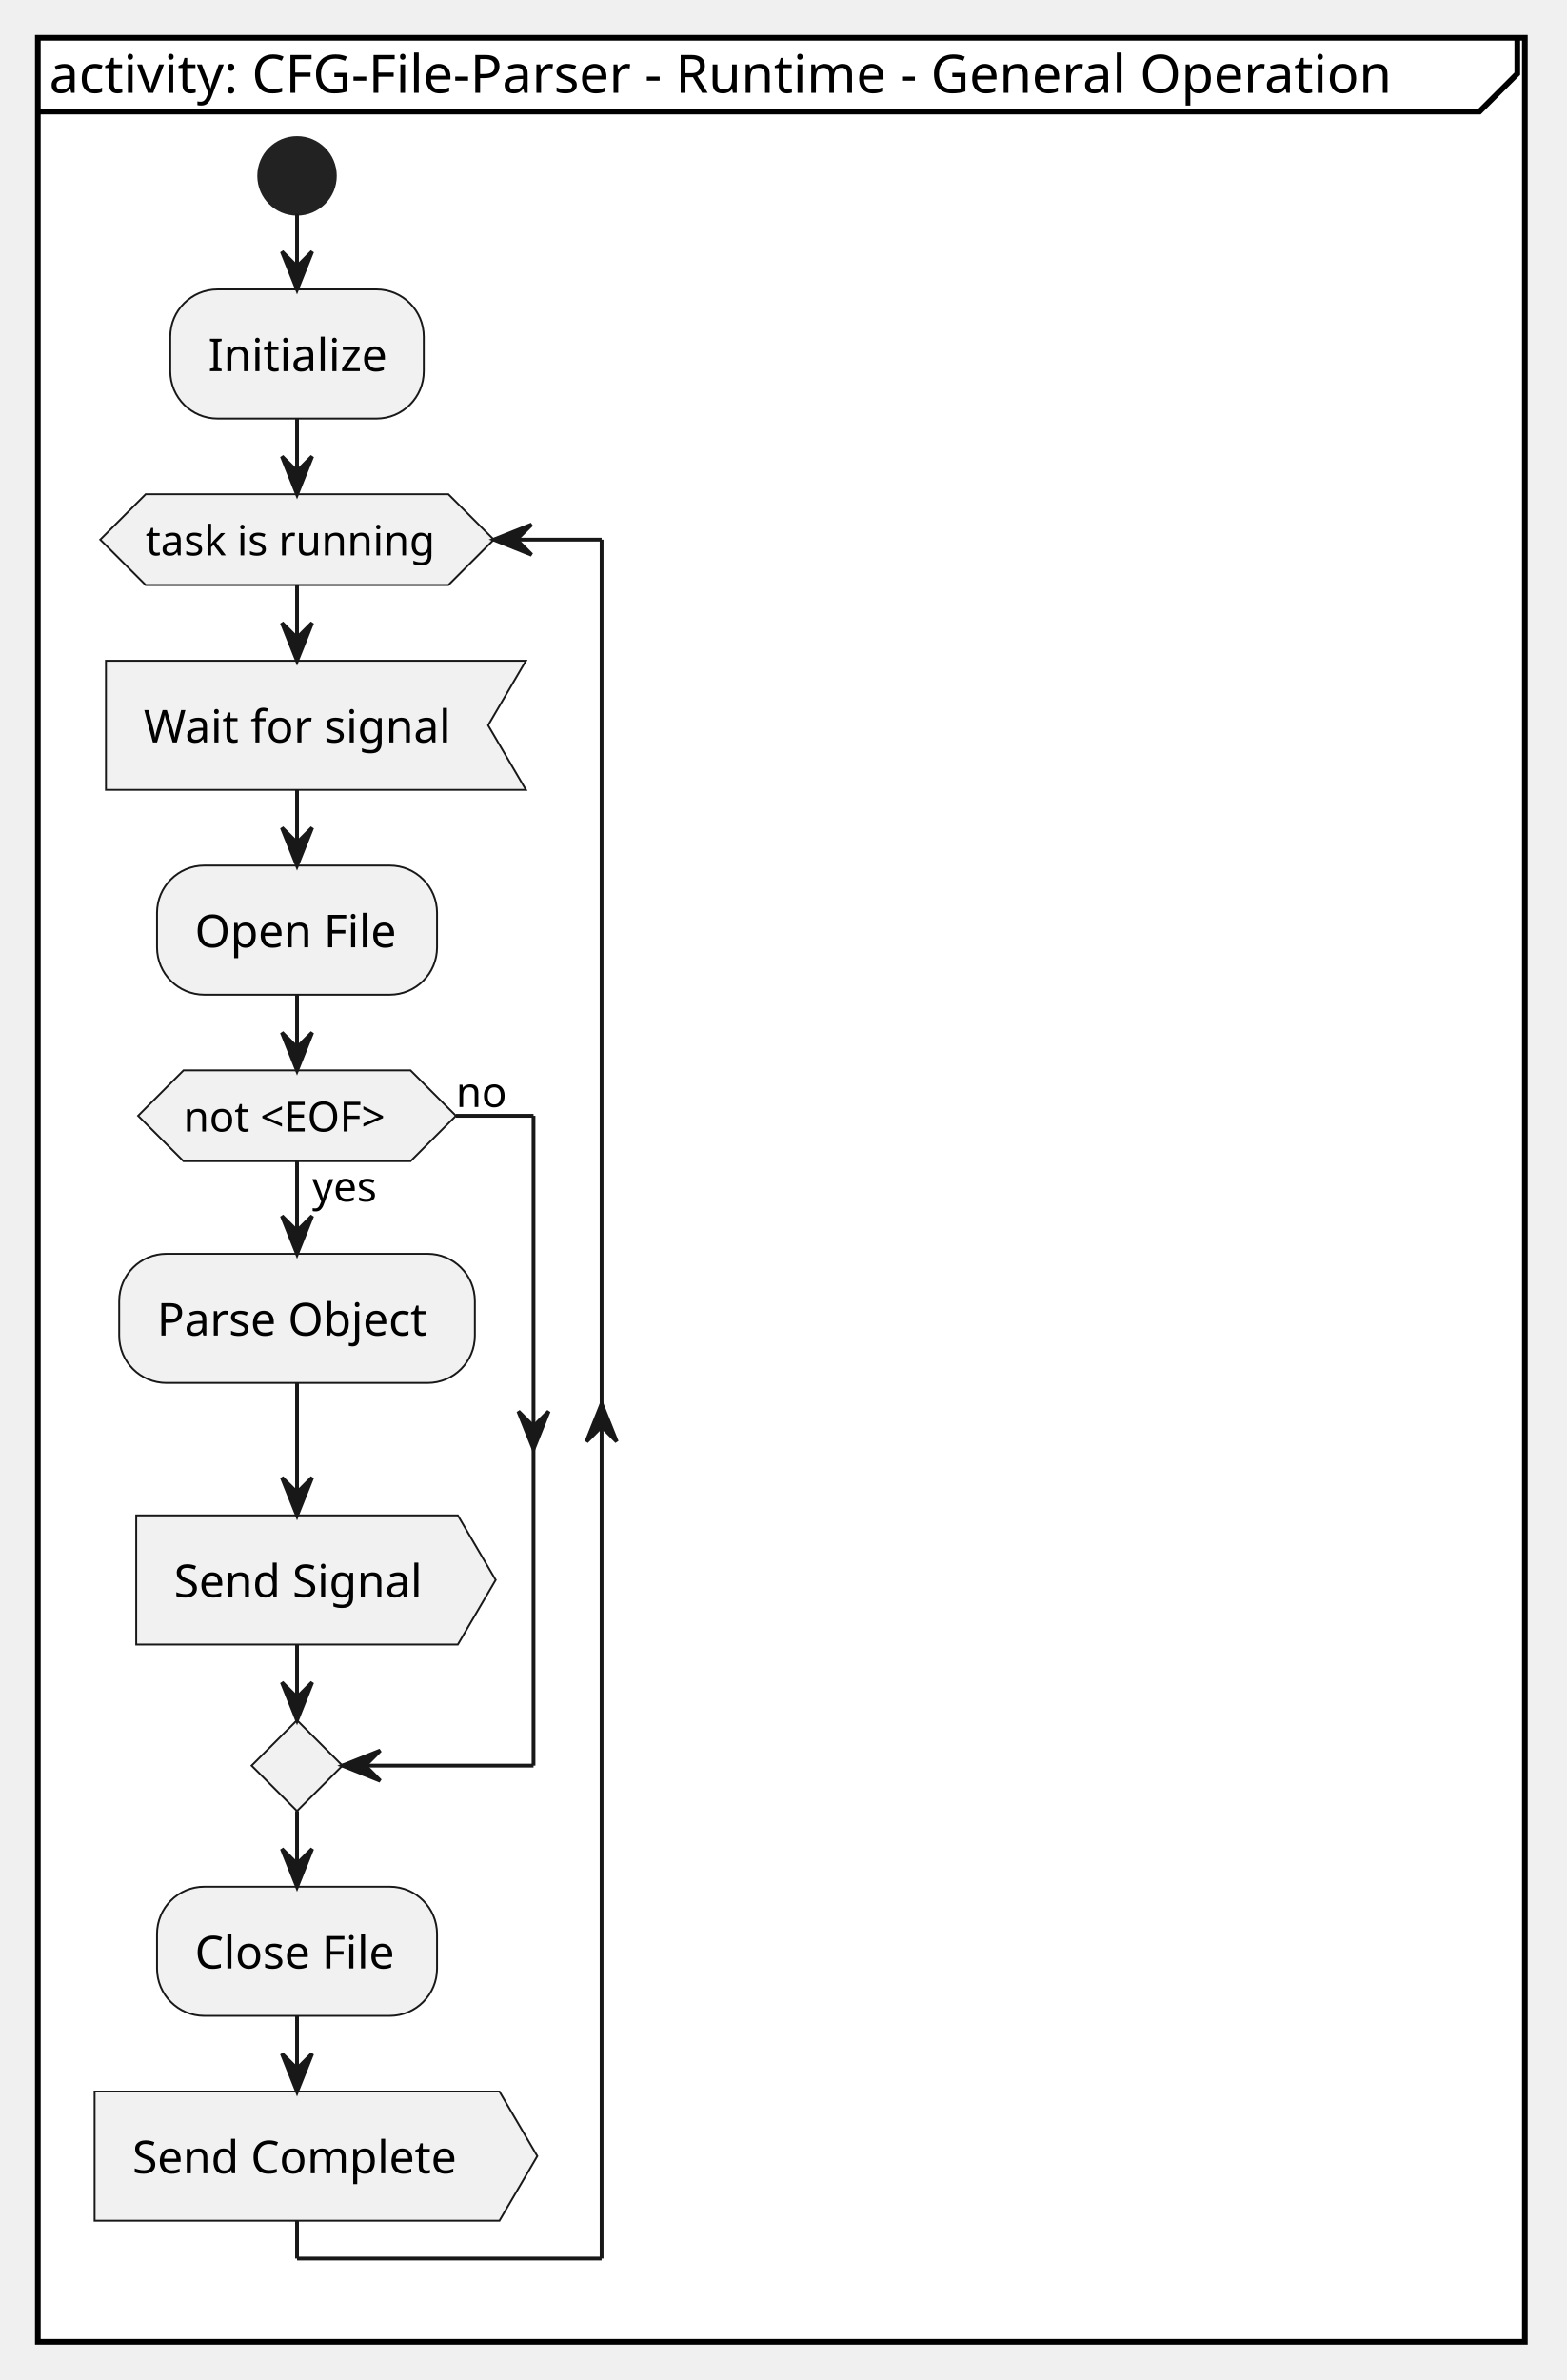
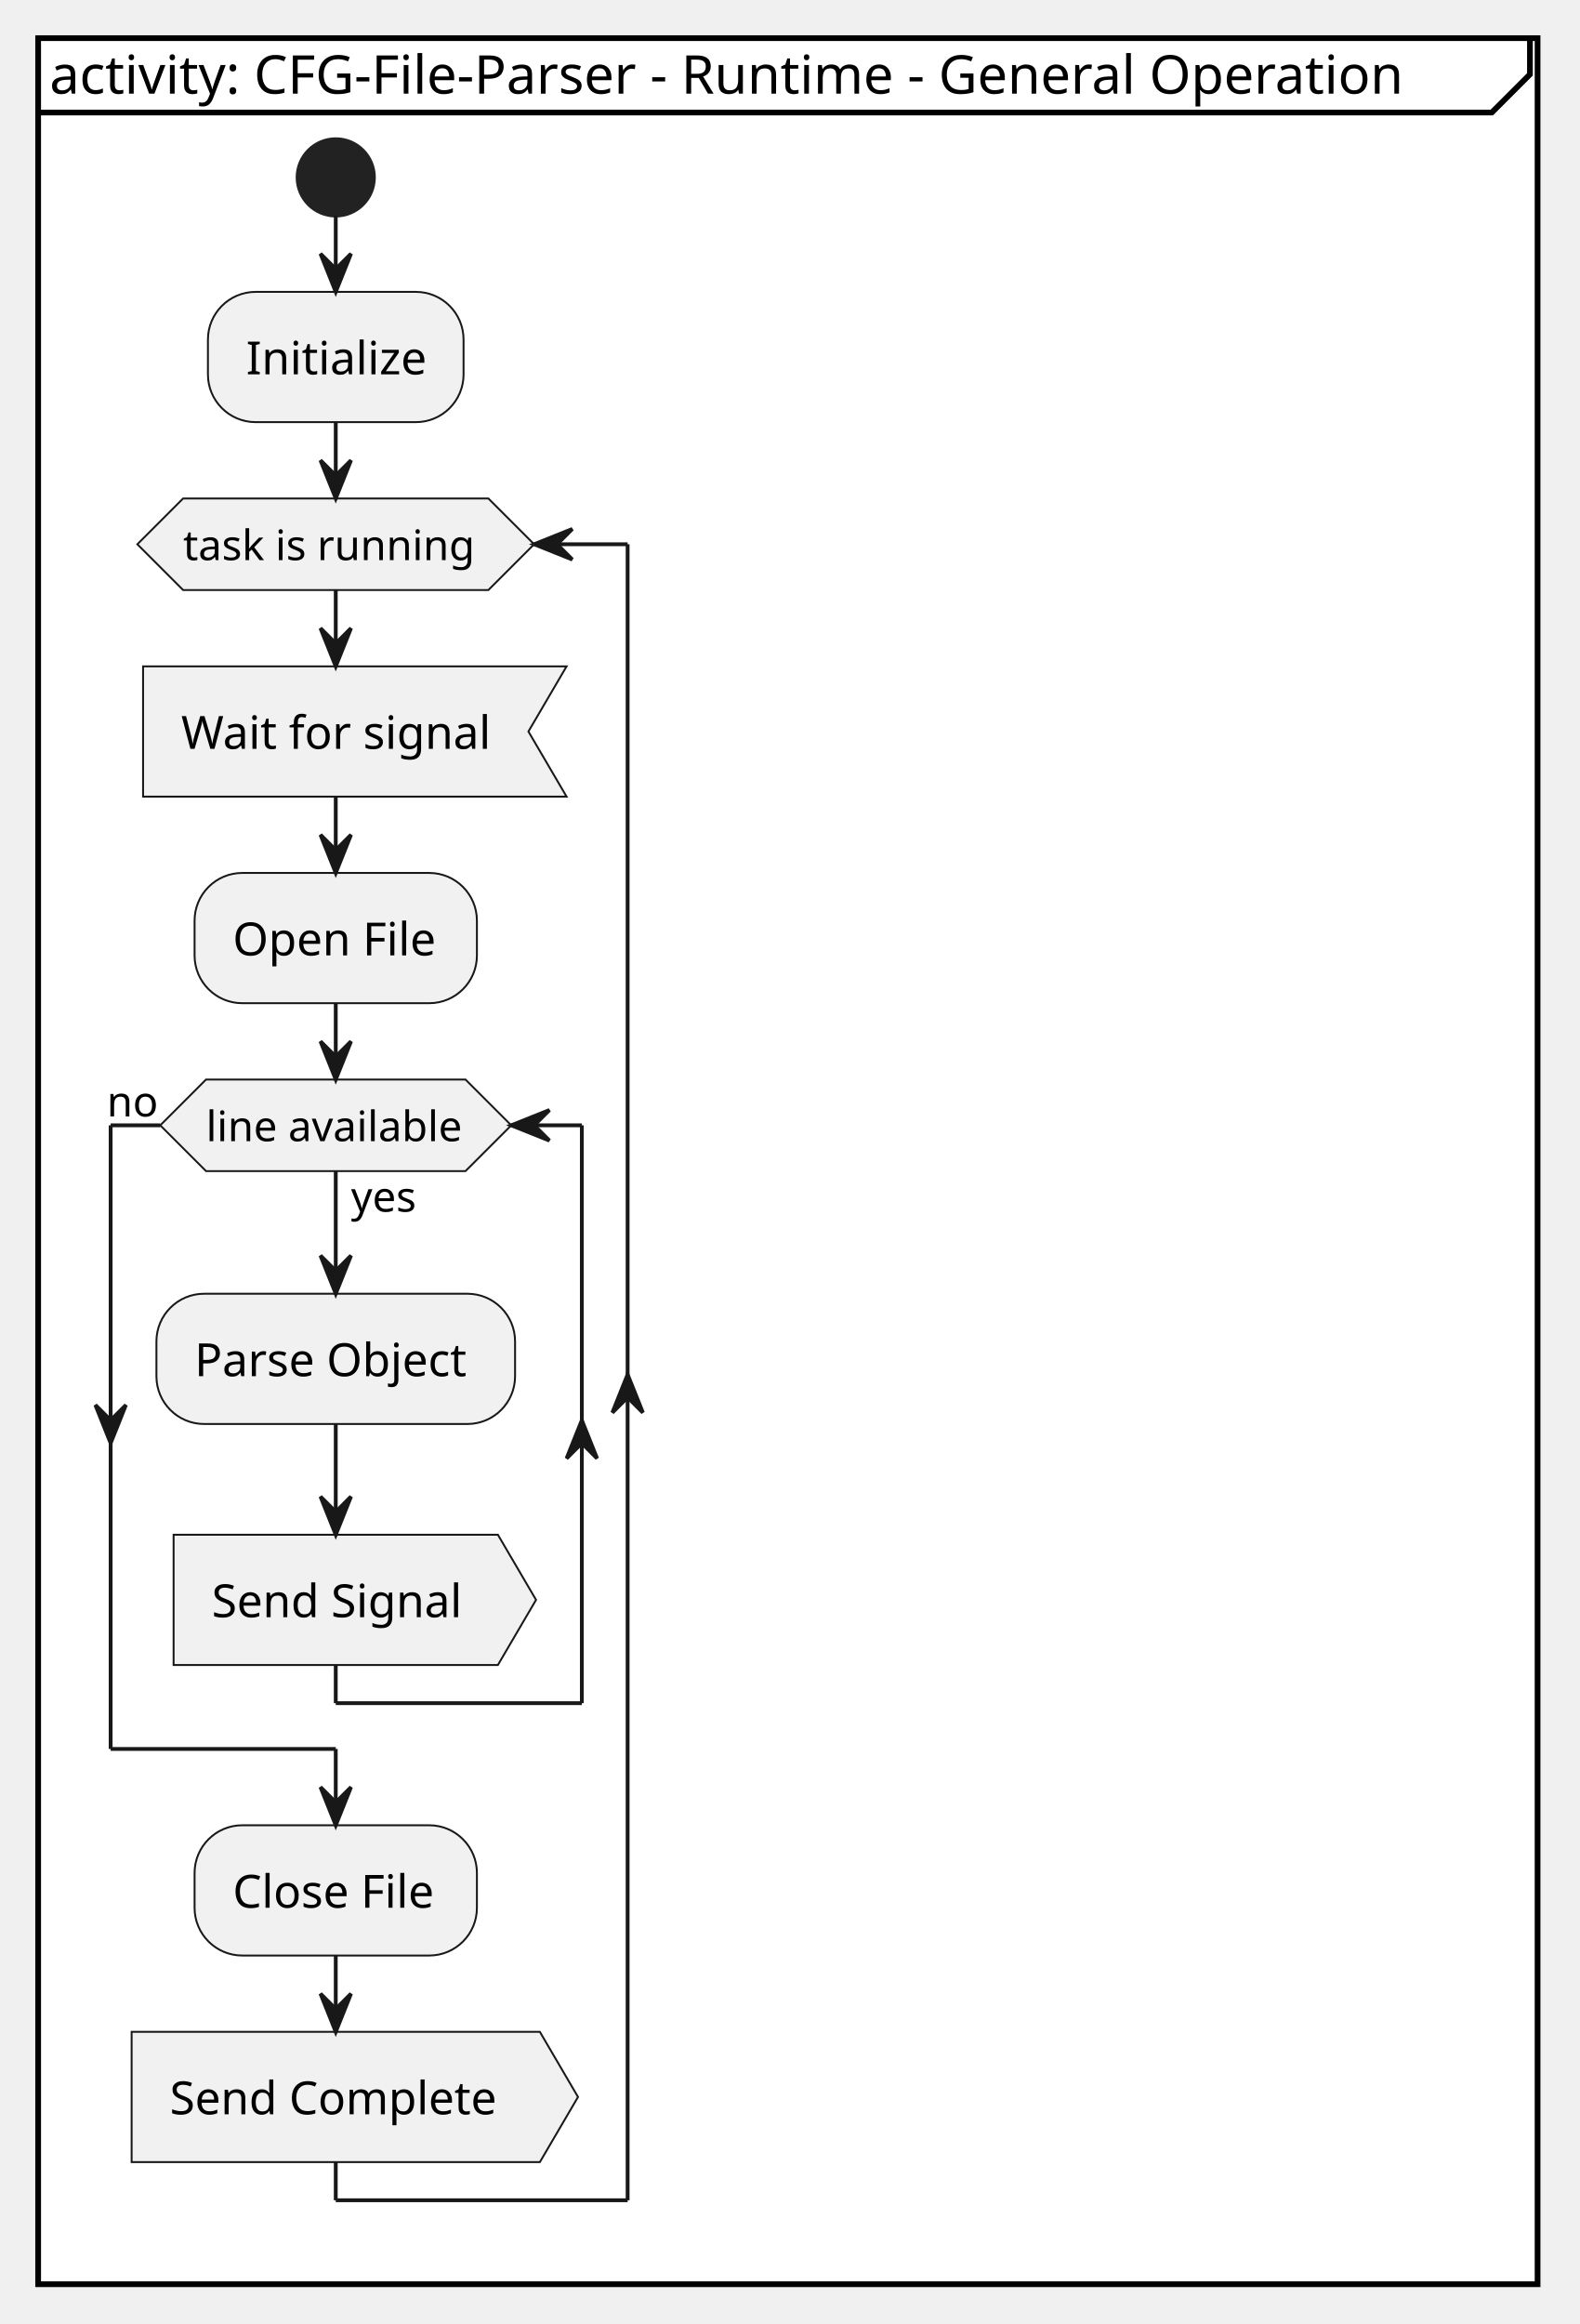
- <svg xmlns="http://www.w3.org/2000/svg" contentStyleType="text/css" height="629px" preserveAspectRatio="none" style="width:414px;height:629px;background:#FFFFFF;" version="1.1" viewBox="0 0 414 629" width="414px" zoomAndPan="magnify">
+ <svg xmlns="http://www.w3.org/2000/svg" contentStyleType="text/css" height="609px" preserveAspectRatio="none" style="width:414px;height:609px;background:#FFFFFF;" version="1.1" viewBox="0 0 414 609" width="414px" zoomAndPan="magnify">
  <defs />
  <g>
-     <rect fill="#FFFFFF" height="608.895" style="stroke:#000000;stroke-width:1.5;" width="393" x="10" y="10" />
+     <rect fill="#FFFFFF" height="588.575" style="stroke:#000000;stroke-width:1.5;" width="393" x="10" y="10" />
    <path d="M401,10 L401,19.488 L391,29.488 L10,29.488 " fill="none" style="stroke:#000000;stroke-width:1.5;" />
    <text fill="#000000" font-family="sans-serif" font-size="14" lengthAdjust="spacing" textLength="381" x="13" y="24.535">activity: CFG-File-Parser - Runtime - General Operation</text>
-     <ellipse cx="78.5" cy="46.488" fill="#222222" rx="10" ry="10" style="stroke:#222222;stroke-width:1.0;" />
-     <rect fill="#F1F1F1" height="34.133" rx="12.5" ry="12.5" style="stroke:#181818;stroke-width:0.5;" width="67" x="45" y="76.488" />
-     <text fill="#000000" font-family="sans-serif" font-size="12" lengthAdjust="spacing" textLength="47" x="55" y="98.09">Initialize</text>
-     <polygon fill="#F1F1F1" points="28,174.621,139,174.621,129,191.688,139,208.754,28,208.754" style="stroke:#181818;stroke-width:0.5;" />
-     <text fill="#000000" font-family="sans-serif" font-size="12" lengthAdjust="spacing" textLength="81" x="38" y="196.223">Wait for signal</text>
-     <rect fill="#F1F1F1" height="34.133" rx="12.5" ry="12.5" style="stroke:#181818;stroke-width:0.5;" width="74" x="41.5" y="228.754" />
-     <text fill="#000000" font-family="sans-serif" font-size="12" lengthAdjust="spacing" textLength="54" x="51.5" y="250.356">Open File</text>
-     <rect fill="#F1F1F1" height="34.133" rx="12.5" ry="12.5" style="stroke:#181818;stroke-width:0.5;" width="94" x="31.5" y="331.364" />
-     <text fill="#000000" font-family="sans-serif" font-size="12" lengthAdjust="spacing" textLength="74" x="41.5" y="352.966">Parse Object</text>
-     <polygon fill="#F1F1F1" points="36,400.497,121,400.497,131,417.563,121,434.63,36,434.63" style="stroke:#181818;stroke-width:0.5;" />
-     <text fill="#000000" font-family="sans-serif" font-size="12" lengthAdjust="spacing" textLength="65" x="46" y="422.099">Send Signal</text>
-     <polygon fill="#F1F1F1" points="48.5,282.887,108.5,282.887,120.5,294.887,108.5,306.887,48.5,306.887,36.5,294.887,48.5,282.887" style="stroke:#181818;stroke-width:0.5;" />
-     <text fill="#000000" font-family="sans-serif" font-size="11" lengthAdjust="spacing" textLength="18" x="82.5" y="317.522">yes</text>
-     <text fill="#000000" font-family="sans-serif" font-size="11" lengthAdjust="spacing" textLength="60" x="48.5" y="299.044">not &lt;EOF&gt;</text>
-     <text fill="#000000" font-family="sans-serif" font-size="11" lengthAdjust="spacing" textLength="14" x="120.5" y="292.566">no</text>
-     <polygon fill="#F1F1F1" points="78.5,454.63,90.5,466.63,78.5,478.63,66.5,466.63,78.5,454.63" style="stroke:#181818;stroke-width:0.5;" />
-     <rect fill="#F1F1F1" height="34.133" rx="12.5" ry="12.5" style="stroke:#181818;stroke-width:0.5;" width="74" x="41.5" y="498.63" />
-     <text fill="#000000" font-family="sans-serif" font-size="12" lengthAdjust="spacing" textLength="54" x="51.5" y="520.231">Close File</text>
-     <polygon fill="#F1F1F1" points="25,552.763,132,552.763,142,569.829,132,586.895,25,586.895" style="stroke:#181818;stroke-width:0.5;" />
-     <text fill="#000000" font-family="sans-serif" font-size="12" lengthAdjust="spacing" textLength="87" x="35" y="574.364">Send Complete</text>
-     <polygon fill="#F1F1F1" points="38.5,130.621,118.5,130.621,130.5,142.621,118.5,154.621,38.5,154.621,26.5,142.621,38.5,130.621" style="stroke:#181818;stroke-width:0.5;" />
-     <text fill="#000000" font-family="sans-serif" font-size="11" lengthAdjust="spacing" textLength="80" x="38.5" y="146.778">task is running</text>
-     <line style="stroke:#181818;stroke-width:1.0;" x1="78.5" x2="78.5" y1="56.488" y2="76.488" />
-     <polygon fill="#181818" points="74.5,66.488,78.5,76.488,82.5,66.488,78.5,70.488" style="stroke:#181818;stroke-width:1.0;" />
-     <line style="stroke:#181818;stroke-width:1.0;" x1="78.5" x2="78.5" y1="208.754" y2="228.754" />
-     <polygon fill="#181818" points="74.5,218.754,78.5,228.754,82.5,218.754,78.5,222.754" style="stroke:#181818;stroke-width:1.0;" />
-     <line style="stroke:#181818;stroke-width:1.0;" x1="78.5" x2="78.5" y1="365.497" y2="400.497" />
-     <polygon fill="#181818" points="74.5,390.497,78.5,400.497,82.5,390.497,78.5,394.497" style="stroke:#181818;stroke-width:1.0;" />
-     <line style="stroke:#181818;stroke-width:1.0;" x1="78.5" x2="78.5" y1="306.887" y2="331.364" />
-     <polygon fill="#181818" points="74.5,321.364,78.5,331.364,82.5,321.364,78.5,325.364" style="stroke:#181818;stroke-width:1.0;" />
-     <line style="stroke:#181818;stroke-width:1.0;" x1="120.5" x2="141" y1="294.887" y2="294.887" />
-     <polygon fill="#181818" points="137,372.997,141,382.997,145,372.997,141,376.997" style="stroke:#181818;stroke-width:1.0;" />
-     <line style="stroke:#181818;stroke-width:1.0;" x1="141" x2="141" y1="294.887" y2="466.63" />
-     <line style="stroke:#181818;stroke-width:1.0;" x1="141" x2="90.5" y1="466.63" y2="466.63" />
-     <polygon fill="#181818" points="100.5,462.63,90.5,466.63,100.5,470.63,96.5,466.63" style="stroke:#181818;stroke-width:1.0;" />
-     <line style="stroke:#181818;stroke-width:1.0;" x1="78.5" x2="78.5" y1="434.63" y2="454.63" />
-     <polygon fill="#181818" points="74.5,444.63,78.5,454.63,82.5,444.63,78.5,448.63" style="stroke:#181818;stroke-width:1.0;" />
-     <line style="stroke:#181818;stroke-width:1.0;" x1="78.5" x2="78.5" y1="262.887" y2="282.887" />
-     <polygon fill="#181818" points="74.5,272.887,78.5,282.887,82.5,272.887,78.5,276.887" style="stroke:#181818;stroke-width:1.0;" />
-     <line style="stroke:#181818;stroke-width:1.0;" x1="78.5" x2="78.5" y1="478.63" y2="498.63" />
-     <polygon fill="#181818" points="74.5,488.63,78.5,498.63,82.5,488.63,78.5,492.63" style="stroke:#181818;stroke-width:1.0;" />
-     <line style="stroke:#181818;stroke-width:1.0;" x1="78.5" x2="78.5" y1="532.763" y2="552.763" />
-     <polygon fill="#181818" points="74.5,542.763,78.5,552.763,82.5,542.763,78.5,546.763" style="stroke:#181818;stroke-width:1.0;" />
-     <line style="stroke:#181818;stroke-width:1.0;" x1="78.5" x2="78.5" y1="154.621" y2="174.621" />
-     <polygon fill="#181818" points="74.5,164.621,78.5,174.621,82.5,164.621,78.5,168.621" style="stroke:#181818;stroke-width:1.0;" />
-     <line style="stroke:#181818;stroke-width:1.0;" x1="78.5" x2="78.5" y1="586.895" y2="596.895" />
-     <line style="stroke:#181818;stroke-width:1.0;" x1="78.5" x2="159" y1="596.895" y2="596.895" />
-     <polygon fill="#181818" points="155,380.997,159,370.997,163,380.997,159,376.997" style="stroke:#181818;stroke-width:1.0;" />
-     <line style="stroke:#181818;stroke-width:1.0;" x1="159" x2="159" y1="142.621" y2="596.895" />
-     <line style="stroke:#181818;stroke-width:1.0;" x1="159" x2="130.5" y1="142.621" y2="142.621" />
-     <polygon fill="#181818" points="140.5,138.621,130.5,142.621,140.5,146.621,136.5,142.621" style="stroke:#181818;stroke-width:1.0;" />
-     <line style="stroke:#181818;stroke-width:1.0;" x1="78.5" x2="78.5" y1="110.621" y2="130.621" />
-     <polygon fill="#181818" points="74.5,120.621,78.5,130.621,82.5,120.621,78.5,124.621" style="stroke:#181818;stroke-width:1.0;" />
+     <ellipse cx="88" cy="46.488" fill="#222222" rx="10" ry="10" style="stroke:#222222;stroke-width:1.0;" />
+     <rect fill="#F1F1F1" height="34.133" rx="12.5" ry="12.5" style="stroke:#181818;stroke-width:0.5;" width="67" x="54.5" y="76.488" />
+     <text fill="#000000" font-family="sans-serif" font-size="12" lengthAdjust="spacing" textLength="47" x="64.5" y="98.09">Initialize</text>
+     <polygon fill="#F1F1F1" points="37.5,174.621,148.5,174.621,138.5,191.688,148.5,208.754,37.5,208.754" style="stroke:#181818;stroke-width:0.5;" />
+     <text fill="#000000" font-family="sans-serif" font-size="12" lengthAdjust="spacing" textLength="81" x="47.5" y="196.223">Wait for signal</text>
+     <rect fill="#F1F1F1" height="34.133" rx="12.5" ry="12.5" style="stroke:#181818;stroke-width:0.5;" width="74" x="51" y="228.754" />
+     <text fill="#000000" font-family="sans-serif" font-size="12" lengthAdjust="spacing" textLength="54" x="61" y="250.356">Open File</text>
+     <rect fill="#F1F1F1" height="34.133" rx="12.5" ry="12.5" style="stroke:#181818;stroke-width:0.5;" width="94" x="41" y="339.022" />
+     <text fill="#000000" font-family="sans-serif" font-size="12" lengthAdjust="spacing" textLength="74" x="51" y="360.623">Parse Object</text>
+     <polygon fill="#F1F1F1" points="45.5,402.177,130.5,402.177,140.5,419.243,130.5,436.31,45.5,436.31" style="stroke:#181818;stroke-width:0.5;" />
+     <text fill="#000000" font-family="sans-serif" font-size="12" lengthAdjust="spacing" textLength="65" x="55.5" y="423.778">Send Signal</text>
+     <polygon fill="#F1F1F1" points="54,282.887,122,282.887,134,294.887,122,306.887,54,306.887,42,294.887,54,282.887" style="stroke:#181818;stroke-width:0.5;" />
+     <text fill="#000000" font-family="sans-serif" font-size="11" lengthAdjust="spacing" textLength="18" x="92" y="317.522">yes</text>
+     <text fill="#000000" font-family="sans-serif" font-size="11" lengthAdjust="spacing" textLength="68" x="54" y="299.044">line available</text>
+     <text fill="#000000" font-family="sans-serif" font-size="11" lengthAdjust="spacing" textLength="14" x="28" y="292.566">no</text>
+     <rect fill="#F1F1F1" height="34.133" rx="12.5" ry="12.5" style="stroke:#181818;stroke-width:0.5;" width="74" x="51" y="478.31" />
+     <text fill="#000000" font-family="sans-serif" font-size="12" lengthAdjust="spacing" textLength="54" x="61" y="499.911">Close File</text>
+     <polygon fill="#F1F1F1" points="34.5,532.442,141.5,532.442,151.5,549.509,141.5,566.575,34.5,566.575" style="stroke:#181818;stroke-width:0.5;" />
+     <text fill="#000000" font-family="sans-serif" font-size="12" lengthAdjust="spacing" textLength="87" x="44.5" y="554.044">Send Complete</text>
+     <polygon fill="#F1F1F1" points="48,130.621,128,130.621,140,142.621,128,154.621,48,154.621,36,142.621,48,130.621" style="stroke:#181818;stroke-width:0.5;" />
+     <text fill="#000000" font-family="sans-serif" font-size="11" lengthAdjust="spacing" textLength="80" x="48" y="146.778">task is running</text>
+     <line style="stroke:#181818;stroke-width:1.0;" x1="88" x2="88" y1="56.488" y2="76.488" />
+     <polygon fill="#181818" points="84,66.488,88,76.488,92,66.488,88,70.488" style="stroke:#181818;stroke-width:1.0;" />
+     <line style="stroke:#181818;stroke-width:1.0;" x1="88" x2="88" y1="208.754" y2="228.754" />
+     <polygon fill="#181818" points="84,218.754,88,228.754,92,218.754,88,222.754" style="stroke:#181818;stroke-width:1.0;" />
+     <line style="stroke:#181818;stroke-width:1.0;" x1="88" x2="88" y1="373.154" y2="402.177" />
+     <polygon fill="#181818" points="84,392.177,88,402.177,92,392.177,88,396.177" style="stroke:#181818;stroke-width:1.0;" />
+     <line style="stroke:#181818;stroke-width:1.0;" x1="88" x2="88" y1="306.887" y2="339.022" />
+     <polygon fill="#181818" points="84,329.022,88,339.022,92,329.022,88,333.022" style="stroke:#181818;stroke-width:1.0;" />
+     <line style="stroke:#181818;stroke-width:1.0;" x1="88" x2="88" y1="436.31" y2="446.31" />
+     <line style="stroke:#181818;stroke-width:1.0;" x1="88" x2="152.5" y1="446.31" y2="446.31" />
+     <polygon fill="#181818" points="148.5,382.177,152.5,372.177,156.5,382.177,152.5,378.177" style="stroke:#181818;stroke-width:1.0;" />
+     <line style="stroke:#181818;stroke-width:1.0;" x1="152.5" x2="152.5" y1="294.887" y2="446.31" />
+     <line style="stroke:#181818;stroke-width:1.0;" x1="152.5" x2="134" y1="294.887" y2="294.887" />
+     <polygon fill="#181818" points="144,290.887,134,294.887,144,298.887,140,294.887" style="stroke:#181818;stroke-width:1.0;" />
+     <line style="stroke:#181818;stroke-width:1.0;" x1="42" x2="29" y1="294.887" y2="294.887" />
+     <polygon fill="#181818" points="25,368.177,29,378.177,33,368.177,29,372.177" style="stroke:#181818;stroke-width:1.0;" />
+     <line style="stroke:#181818;stroke-width:1.0;" x1="29" x2="29" y1="294.887" y2="458.31" />
+     <line style="stroke:#181818;stroke-width:1.0;" x1="29" x2="88" y1="458.31" y2="458.31" />
+     <line style="stroke:#181818;stroke-width:1.0;" x1="88" x2="88" y1="458.31" y2="478.31" />
+     <polygon fill="#181818" points="84,468.31,88,478.31,92,468.31,88,472.31" style="stroke:#181818;stroke-width:1.0;" />
+     <line style="stroke:#181818;stroke-width:1.0;" x1="88" x2="88" y1="262.887" y2="282.887" />
+     <polygon fill="#181818" points="84,272.887,88,282.887,92,272.887,88,276.887" style="stroke:#181818;stroke-width:1.0;" />
+     <line style="stroke:#181818;stroke-width:1.0;" x1="88" x2="88" y1="512.442" y2="532.442" />
+     <polygon fill="#181818" points="84,522.442,88,532.442,92,522.442,88,526.442" style="stroke:#181818;stroke-width:1.0;" />
+     <line style="stroke:#181818;stroke-width:1.0;" x1="88" x2="88" y1="154.621" y2="174.621" />
+     <polygon fill="#181818" points="84,164.621,88,174.621,92,164.621,88,168.621" style="stroke:#181818;stroke-width:1.0;" />
+     <line style="stroke:#181818;stroke-width:1.0;" x1="88" x2="88" y1="566.575" y2="576.575" />
+     <line style="stroke:#181818;stroke-width:1.0;" x1="88" x2="164.5" y1="576.575" y2="576.575" />
+     <polygon fill="#181818" points="160.5,370.177,164.5,360.177,168.5,370.177,164.5,366.177" style="stroke:#181818;stroke-width:1.0;" />
+     <line style="stroke:#181818;stroke-width:1.0;" x1="164.5" x2="164.5" y1="142.621" y2="576.575" />
+     <line style="stroke:#181818;stroke-width:1.0;" x1="164.5" x2="140" y1="142.621" y2="142.621" />
+     <polygon fill="#181818" points="150,138.621,140,142.621,150,146.621,146,142.621" style="stroke:#181818;stroke-width:1.0;" />
+     <line style="stroke:#181818;stroke-width:1.0;" x1="88" x2="88" y1="110.621" y2="130.621" />
+     <polygon fill="#181818" points="84,120.621,88,130.621,92,120.621,88,124.621" style="stroke:#181818;stroke-width:1.0;" />
  </g>
</svg>
